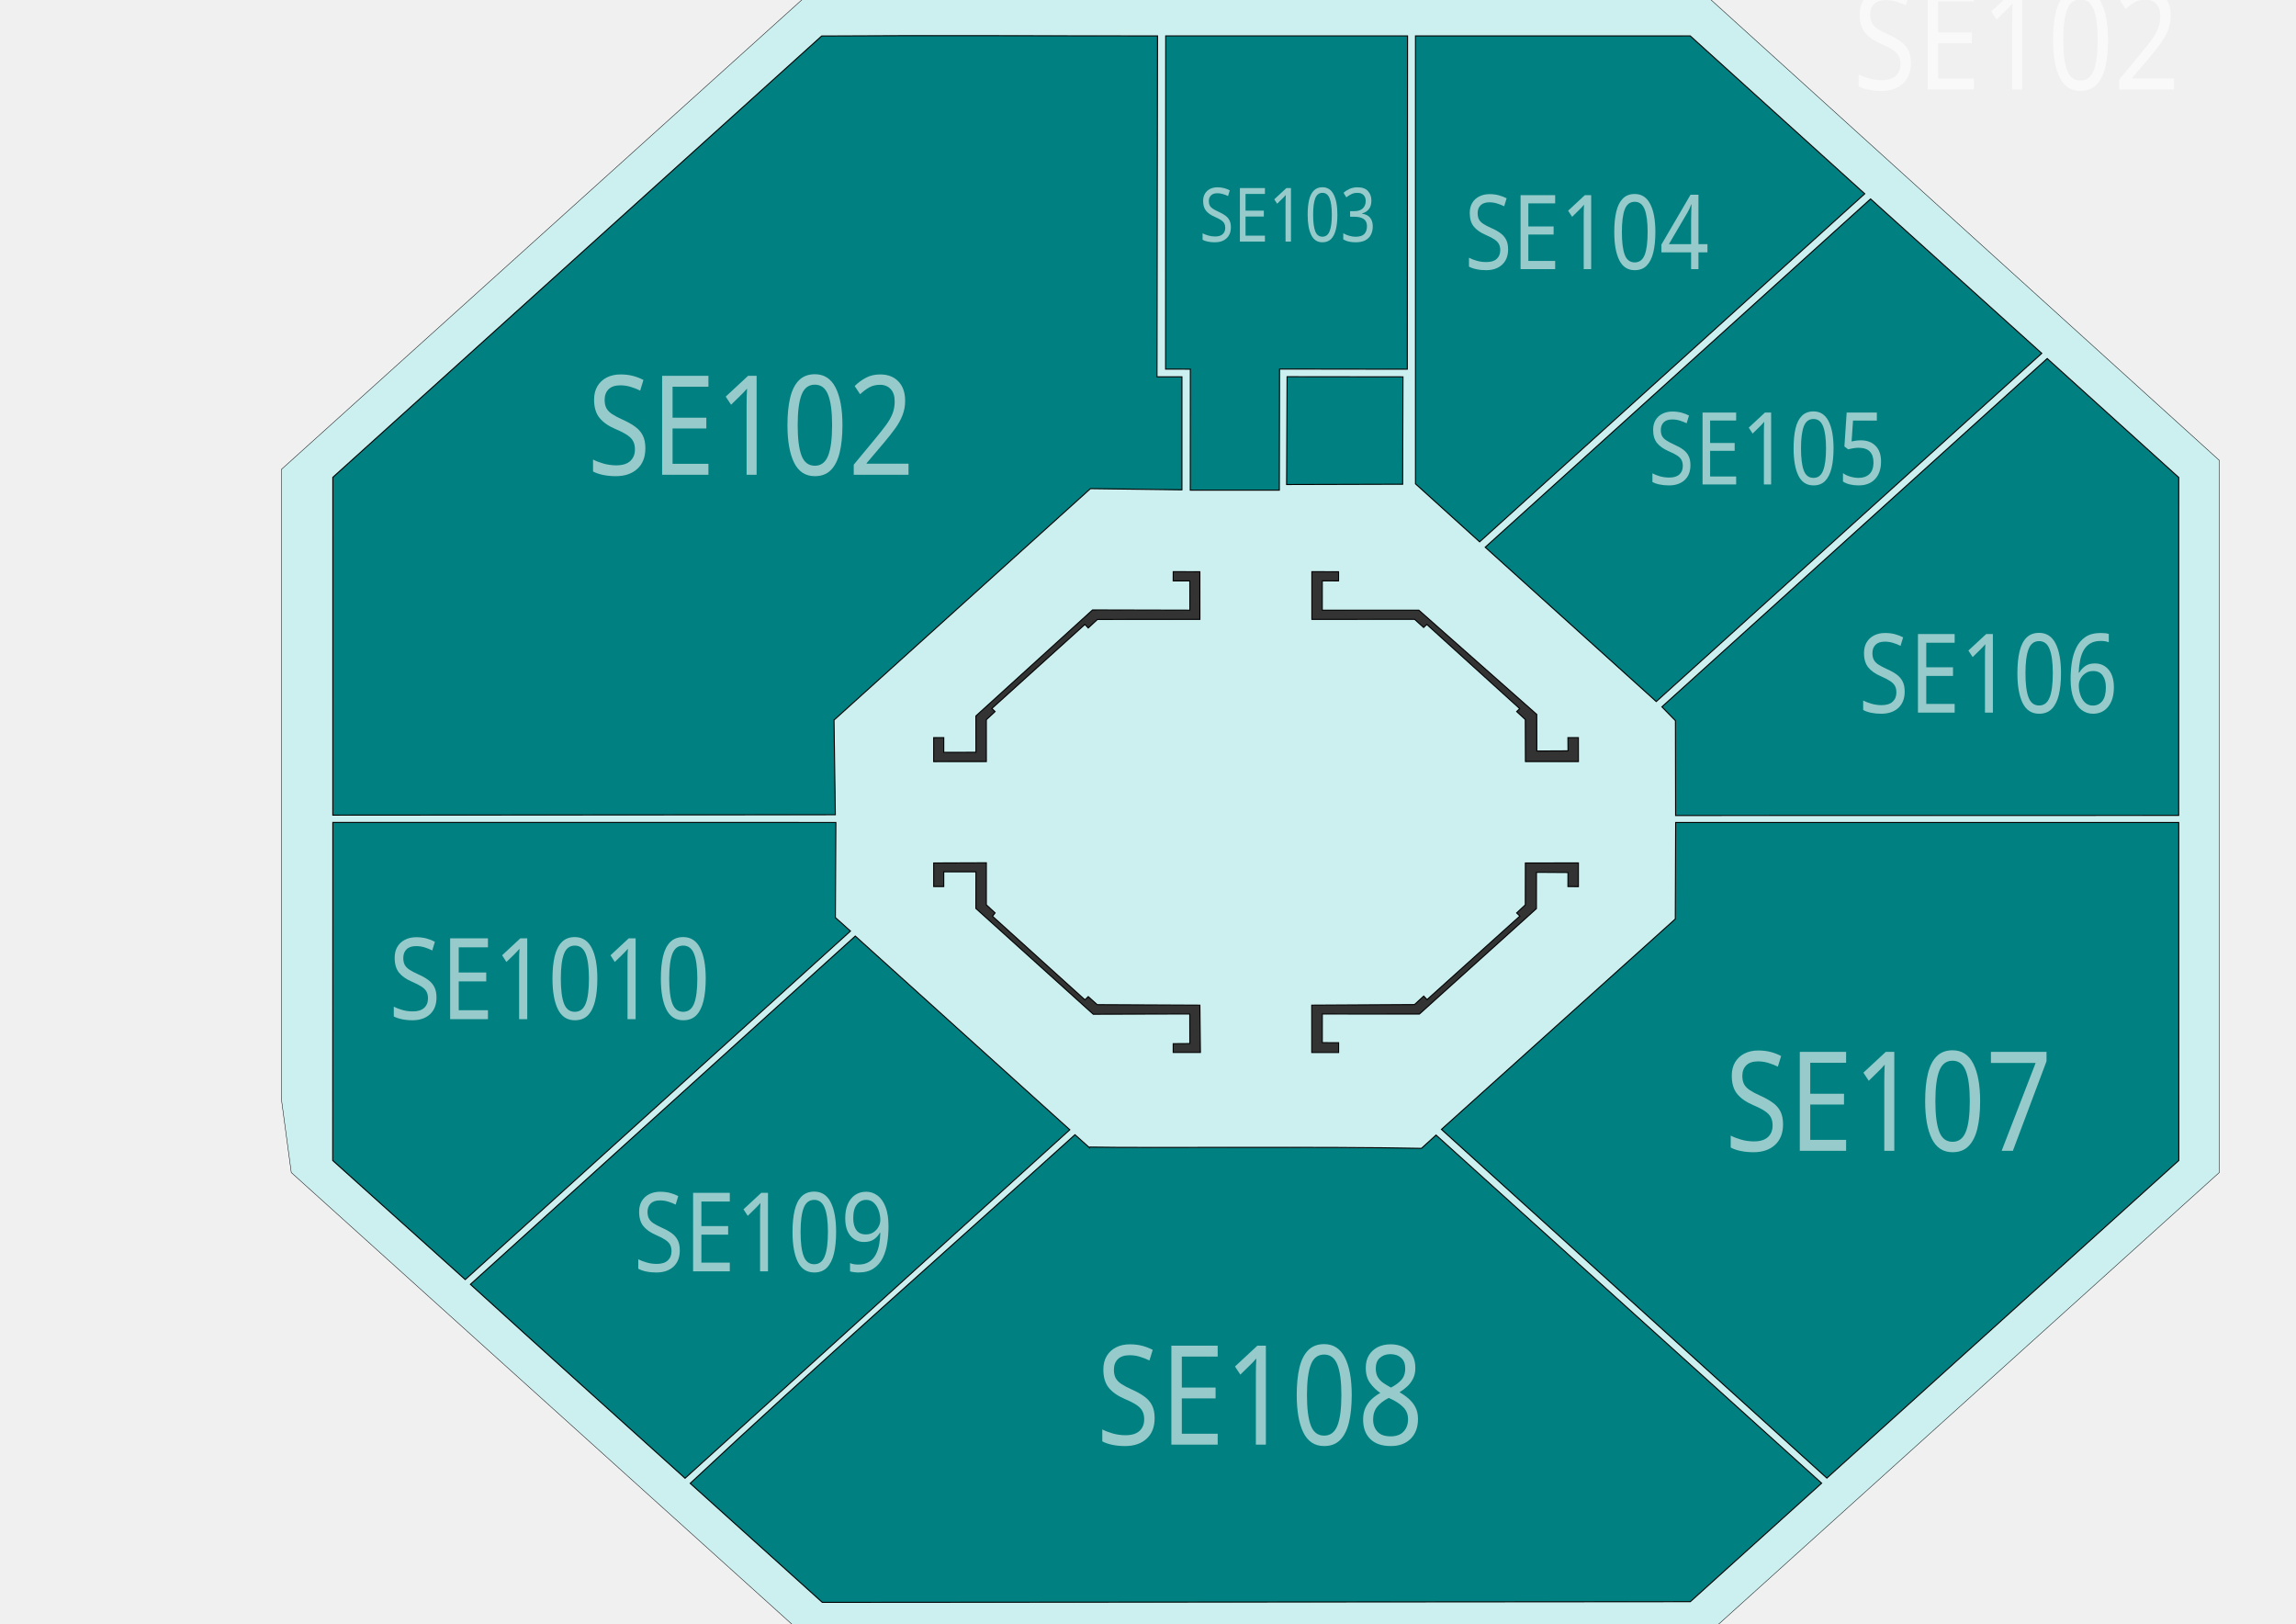
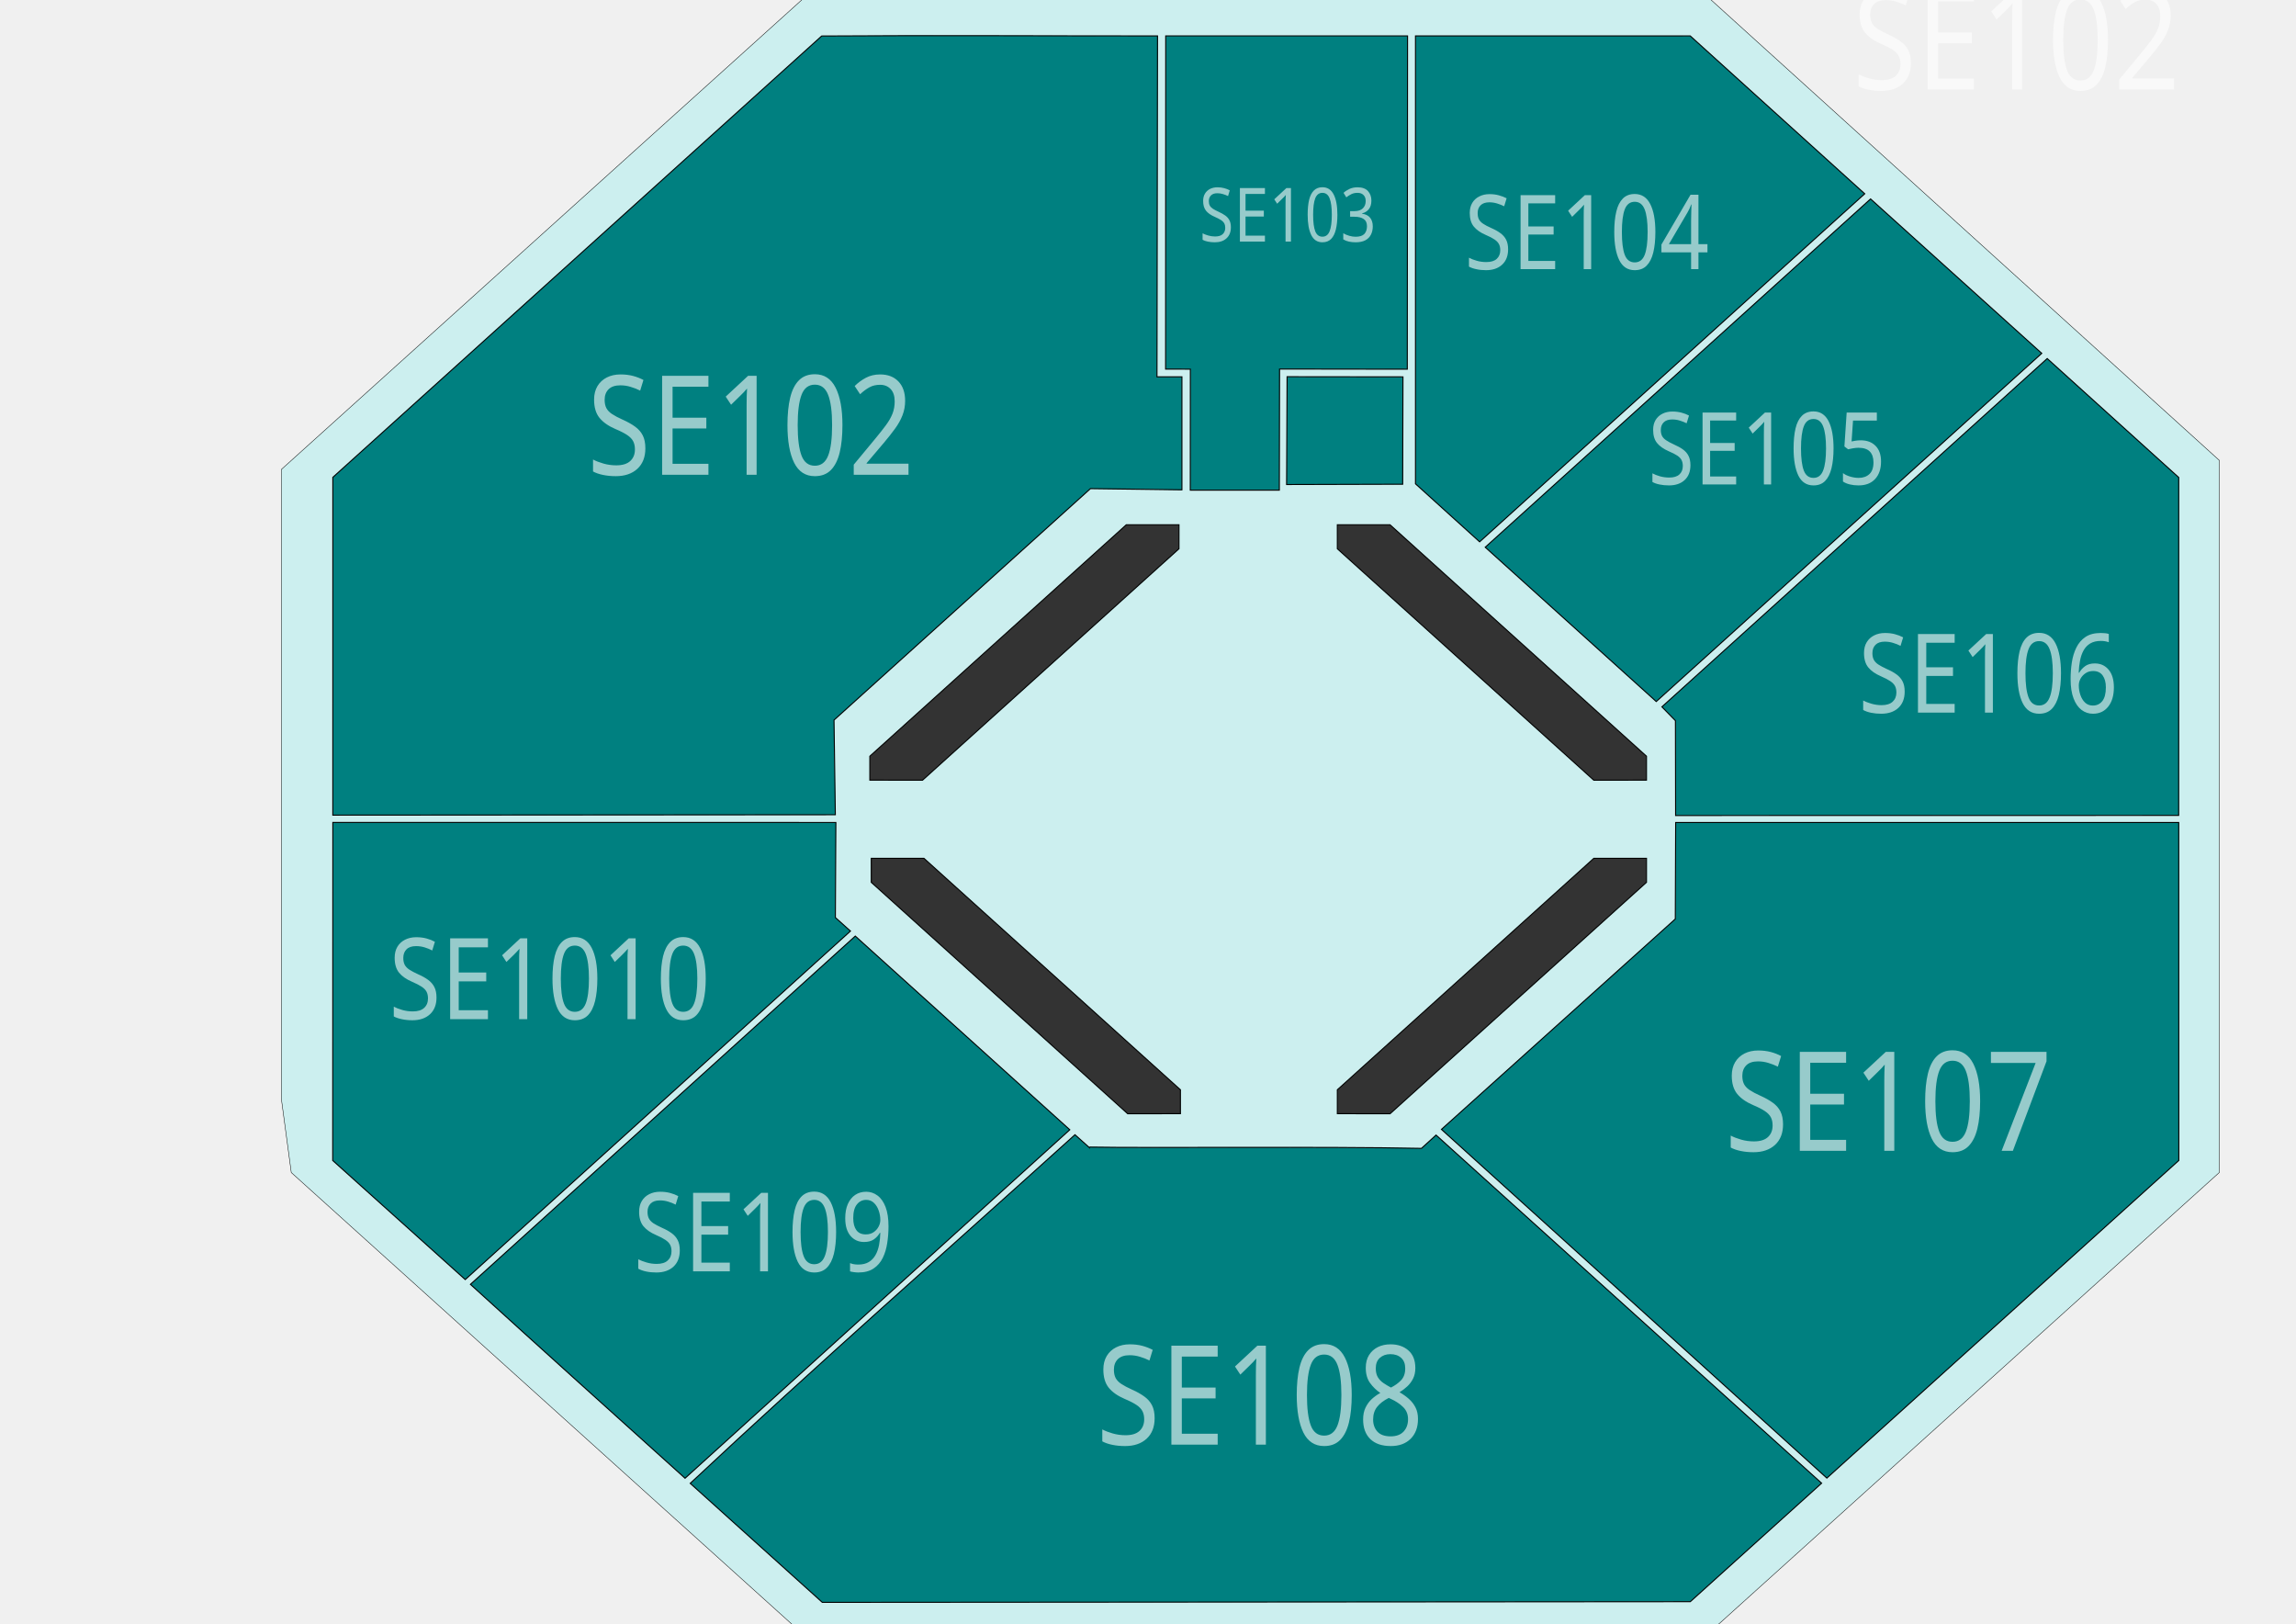
<svg xmlns="http://www.w3.org/2000/svg" width="594mm" height="420mm" viewBox="0 0 594 420" version="1.1" id="Map">
  <defs id="defs2">
    <clipPath id="clipPath3785" clipPathUnits="userSpaceOnUse">
      <path style="clip-rule:evenodd" id="path3783" d="M 0,248.16 H 7.2 V 588.32 H 0 Z" />
    </clipPath>
  </defs>
+   <defs id="defs5">
+     <filter id="shadow">
+       <feDropShadow dx="0.4" dy="0.4" stdDeviation="0.2" flood-color="black" flood-opacity="0.3" />
+     </filter>
+     <filter id="shadow2">
+       <feDropShadow dx="0.5" dy="0.5" stdDeviation="0.8" flood-color="black" flood-opacity="0.6" />
+     </filter>
+     <filter id="shadow3">
+       <feDropShadow dx="0.3" dy="0.3" stdDeviation="0.2" flood-color="black" flood-opacity="0.4" />
+     </filter>
+   </defs>
  <g id="Building">
-     <path style="display:inline;fill:#ccefef;fill-opacity:1;stroke:#000000;stroke-width:0.114px;stroke-linecap:butt;stroke-linejoin:miter;stroke-opacity:1" d="M 207.461,-0.057 H 442.633 L 574.163,119.082 l -0.004,184.206 -129.459,116.769 -6.32,2.354 -230.951,0.032 L 75.354,303.297 72.778,284.127 72.784,232.765 V 121.434 Z" id="path9376" />
-     <path style="display:inline;fill:#333333;stroke:#000000;stroke-width:0.267px;stroke-linecap:butt;stroke-linejoin:miter;stroke-opacity:1" d="m 241.558,190.797 -0.004,6.207 13.626,-0.01 -0.008,-10.825 2.264,-2.112 -0.834,-0.796 24.078,-21.741 0.861,0.912 2.383,-2.207 26.505,-0.016 -0.01,-12.324 -6.893,-0.007 -0.011,2.382 h 4.297 l 0.011,7.57 -25.171,-0.058 -30.183,27.43 0.019,9.387 -8.33,0.015 0.006,-3.797 z" id="INWALL1" />
-     <path style="display:inline;fill:#333333;stroke:#000000;stroke-width:0.267px;stroke-linecap:butt;stroke-linejoin:miter;stroke-opacity:1" d="m 408.349,229.344 0.003,-6.135 -13.718,0.015 -0.016,10.825 -2.241,2.101 0.831,0.8 -24.017,21.623 -0.857,-0.916 -2.391,2.195 -26.582,0.148 0.005,12.252 6.947,-0.006 0.004,-2.526 -4.228,-0.021 0.009,-7.408 25.109,0.018 30.28,-27.282 0.014,-9.387 8.153,0.053 -0.011,3.625 z" id="INWALL2" />
-     <path style="display:inline;fill:#333333;stroke:#000000;stroke-width:0.267px;stroke-linecap:butt;stroke-linejoin:miter;stroke-opacity:1" d="m 303.519,272.238 7.039,-0.004 -0.135,-12.235 -26.557,-0.122 -2.323,-2.086 -0.861,0.829 -23.914,-21.617 0.671,-0.861 -2.266,-2.106 0.005,-10.86 -13.619,0.048 v 6.094 l 2.601,0.012 -9.7e-4,-3.825 8.33,0.008 -0.021,9.47 30.366,27.365 24.969,-0.068 0.016,7.658 -4.298,0.029 z" id="INWALL3" />
-     <path style="display:inline;fill:#333333;stroke:#000000;stroke-width:0.267px;stroke-linecap:butt;stroke-linejoin:miter;stroke-opacity:1" d="m 346.304,147.886 -6.909,-0.009 -9e-5,12.336 26.584,-0.014 2.327,2.109 0.82,-0.788 24.034,21.78 -0.779,0.761 2.236,2.061 0.029,10.866 13.711,0.013 -0.011,-6.193 -2.705,-0.009 0.024,3.423 -8.071,0.04 -0.025,-9.47 -30.492,-26.952 -24.992,-0.003 0.004,-7.581 4.213,0.005 z" id="INWALL4" />
+     <path style="display:inline;fill:#ccefef;fill-opacity:1;stroke:#000000;stroke-width:0.114px;stroke-linecap:butt;stroke-linejoin:miter;stroke-opacity:1" d="M 207.461,-0.057 H 442.633 L 574.163,119.082 l -0.004,184.206 -129.459,116.769 -6.32,2.354 -230.951,0.032 L 75.354,303.297 72.778,284.127 72.784,232.765 V 121.434 Z" id="BuildingShape" />
+     <path style="opacity:1;vector-effect:none;fill:#333333;fill-opacity:1;stroke:#000000;stroke-width:0.267px;stroke-linecap:butt;stroke-linejoin:miter;stroke-miterlimit:4;stroke-dasharray:none;stroke-dashoffset:0;stroke-opacity:1" d="m 305.017,135.743 h -13.635 l -66.347,59.866 v 6.186 l 13.631,0.022 66.347,-59.866 z" id="path853" />
+     <path style="opacity:1;vector-effect:none;fill:#333333;fill-opacity:1;stroke:#000000;stroke-width:0.267px;stroke-linecap:butt;stroke-linejoin:miter;stroke-miterlimit:4;stroke-dasharray:none;stroke-dashoffset:0;stroke-opacity:1" d="m 345.981,135.743 h 13.635 l 66.347,59.866 10e-6,6.186 -13.631,0.022 -66.347,-59.866 z" id="path853-4" />
+     <path style="opacity:1;vector-effect:none;fill:#333333;fill-opacity:1;stroke:#000000;stroke-width:0.267px;stroke-linecap:butt;stroke-linejoin:miter;stroke-miterlimit:4;stroke-dasharray:none;stroke-dashoffset:0;stroke-opacity:1" d="m 425.967,222.023 h -13.635 l -66.347,59.866 -10e-6,6.186 13.631,0.022 66.347,-59.866 z" id="path853-4-7" />
+     <path style="opacity:1;vector-effect:none;fill:#333333;fill-opacity:1;stroke:#000000;stroke-width:0.267px;stroke-linecap:butt;stroke-linejoin:miter;stroke-miterlimit:4;stroke-dasharray:none;stroke-dashoffset:0;stroke-opacity:1" d="m 225.405,222.023 13.635,-1e-5 66.347,59.866 v 6.186 l -13.631,0.022 -66.347,-59.866 z" id="path853-4-7-4" />
  </g>
  <g id="Rooms" transform="translate(0,123)" style="display:inline">
    <path style="fill:#008080;stroke:#000000;stroke-width:0.267px;stroke-linecap:butt;stroke-linejoin:miter;stroke-opacity:1" d="m 301.584,-113.719 -0.028,86.193 6.401,0.013 -0.017,31.3 23.037,-3.3e-5 0.057,-31.333 33.045,0.045 0.069,-86.218 z" id="SE103" />
    <path style="fill:#008080;stroke:#000000;stroke-width:0.267px;stroke-linecap:butt;stroke-linejoin:miter;stroke-opacity:1" d="m 332.986,-25.557 -0.125,27.888 30.03,-0.082 0.073,-27.77 z" id="LIFT" />
    <path style="fill:#008080;stroke:#000000;stroke-width:0.267px;stroke-linecap:butt;stroke-linejoin:miter;stroke-opacity:1" d="m 366.204,2.149 16.59,15.005 99.631,-90.032 -45.152,-40.839 -71.07,0.005 z" id="SE104" />
    <path style="fill:#008080;stroke:#000000;stroke-width:0.267px;stroke-linecap:butt;stroke-linejoin:miter;stroke-opacity:1" d="m 483.937,-71.542 -99.695,90.096 44.246,39.912 99.735,-90.066 z" id="SE105" />
    <path style="fill:#008080;stroke:#000000;stroke-width:0.267px;stroke-linecap:butt;stroke-linejoin:miter;stroke-opacity:1" d="m 529.635,-30.258 -99.688,90.096 3.508,3.581 0.045,24.525 130.144,-0.021 0.012,-87.422 z" id="SE106" />
    <path style="fill:#008080;stroke:#000000;stroke-width:0.267px;stroke-linecap:butt;stroke-linejoin:miter;stroke-opacity:1" d="m 433.512,89.754 -0.091,24.957 -60.505,54.424 99.709,90.2 91.059,-82.167 -0.024,-87.414 z" id="SE107" />
    <path style="fill:#008080;stroke:#000000;stroke-width:0.267px;stroke-linecap:butt;stroke-linejoin:miter;stroke-opacity:1" d="m 371.521,170.604 99.753,90.054 -33.98,30.649 -224.555,0.173 -34.17,-30.784 c 32.536,-30.457 66.299,-60.155 99.539,-90.181 l 3.754,3.363 c 0.006,-0.154 0.037,-0.169 0.133,-0.168 15.143,0.273 61.362,-0.189 85.755,0.333 z" id="SE108" />
    <path style="fill:#008080;stroke:#000000;stroke-width:0.267px;stroke-linecap:butt;stroke-linejoin:miter;stroke-opacity:1" d="m 121.704,209.221 c 18.975,17.265 37.137,33.577 55.526,50.153 l 99.536,-90.144 -55.494,-50.095 z" id="SE109" />
    <path style="fill:#008080;stroke:#000000;stroke-width:0.267px;stroke-linecap:butt;stroke-linejoin:miter;stroke-opacity:1" d="m 120.364,207.984 99.659,-90.145 -3.903,-3.499 0.126,-24.593 -130.137,-0.009 -0.032,87.441 z" id="SE110" />
    <path style="fill:#008080;stroke:#000000;stroke-width:0.267px;stroke-linecap:butt;stroke-linejoin:miter;stroke-opacity:1" d="M 86.102,87.849 86.108,0.467 212.576,-113.686 c 28.963,-0.203 57.927,-0.015 86.89,-0.023 l -0.143,88.179 h 6.454 V 3.704 L 282.112,3.393 215.766,63.259 216.11,87.75 Z" id="SE102" />
    <text xml:space="preserve" style="font-style:normal;font-variant:normal;font-weight:300;font-stretch:normal;font-size:35.339px;line-height:1.25;font-family:Bahnschrift;-inkscape-font-specification:'Bahnschrift Light';letter-spacing:0px;word-spacing:0px;display:inline;fill:#ffffff;fill-opacity:0.591;stroke:none;stroke-width:0.883" x="222.144" y="-19.862" id="text7874-2-6-2-5">
      <tspan id="tspan7872-2-3-9" x="222.144" y="12.613" style="font-style:normal;font-variant:normal;font-weight:300;font-stretch:normal;font-family:Bahnschrift;-inkscape-font-specification:'Bahnschrift Light';fill:#ffffff;fill-opacity:0.591;stroke-width:0.883" />
    </text>
  </g>
  <g id="Labels" style="display:inline">
    <text xml:space="preserve" style="font-style:normal;font-variant:normal;font-weight:300;font-stretch:normal;font-size:32.818px;line-height:1.25;font-family:Bahnschrift;-inkscape-font-specification:'Bahnschrift Light';letter-spacing:0px;word-spacing:0px;display:inline;fill:#ffffff;fill-opacity:0.591;stroke:none;stroke-width:0.82" x="166.013" y="112.368" id="text7874-2-6-2" transform="scale(0.9149692,1.092933)">
      <tspan x="166.013" y="112.368" style="font-style:normal;font-variant:normal;font-weight:300;font-stretch:normal;font-family:Bahnschrift;-inkscape-font-specification:'Bahnschrift Light';fill:#ffffff;fill-opacity:0.591;stroke-width:0.82" id="tspan6351">SE102</tspan>
    </text>
    <text xml:space="preserve" style="font-style:normal;font-variant:normal;font-weight:300;font-stretch:normal;font-size:17.735px;line-height:1.25;font-family:Bahnschrift;-inkscape-font-specification:'Bahnschrift Light';letter-spacing:0px;word-spacing:0px;display:inline;fill:#ffffff;fill-opacity:0.591;stroke:none;stroke-width:0.443" x="339.127" y="57.174" id="text7874-2-6-2-7" transform="scale(0.9149692,1.092933)">
      <tspan x="339.127" y="57.174" style="font-style:normal;font-variant:normal;font-weight:300;font-stretch:normal;font-family:Bahnschrift;-inkscape-font-specification:'Bahnschrift Light';fill:#ffffff;fill-opacity:0.591;stroke-width:0.443" id="tspan6351-1">SE103</tspan>
    </text>
    <text xml:space="preserve" style="font-style:normal;font-variant:normal;font-weight:300;font-stretch:normal;font-size:24.522px;line-height:1.25;font-family:Bahnschrift;-inkscape-font-specification:'Bahnschrift Light';letter-spacing:0px;word-spacing:0px;display:inline;fill:#ffffff;fill-opacity:0.591;stroke:none;stroke-width:0.613" x="414.111" y="63.695" id="text7874-2-6-2-77" transform="scale(0.9149692,1.092933)">
      <tspan x="414.111" y="63.695" style="font-style:normal;font-variant:normal;font-weight:300;font-stretch:normal;font-family:Bahnschrift;-inkscape-font-specification:'Bahnschrift Light';fill:#ffffff;fill-opacity:0.591;stroke-width:0.613" id="tspan6414">SE104</tspan>
    </text>
    <text xml:space="preserve" style="font-style:normal;font-variant:normal;font-weight:300;font-stretch:normal;font-size:23.831px;line-height:1.25;font-family:Bahnschrift;-inkscape-font-specification:'Bahnschrift Light';letter-spacing:0px;word-spacing:0px;display:inline;fill:#ffffff;fill-opacity:0.591;stroke:none;stroke-width:0.596" x="466.007" y="114.647" id="text7874-2-6-2-1" transform="scale(0.9149692,1.092933)">
      <tspan x="466.007" y="114.647" style="font-style:normal;font-variant:normal;font-weight:300;font-stretch:normal;font-family:Bahnschrift;-inkscape-font-specification:'Bahnschrift Light';fill:#ffffff;fill-opacity:0.591;stroke-width:0.596" id="tspan6351-0">SE105</tspan>
    </text>
    <text xml:space="preserve" style="font-style:normal;font-variant:normal;font-weight:300;font-stretch:normal;font-size:32.818px;line-height:1.25;font-family:Bahnschrift;-inkscape-font-specification:'Bahnschrift Light';letter-spacing:0px;word-spacing:0px;display:inline;fill:#ffffff;fill-opacity:0.591;stroke:none;stroke-width:0.82" x="523.851" y="21.198" id="text7874-2-6-2-9" transform="scale(0.9149692,1.092933)">
      <tspan x="523.851" y="21.198" style="font-style:normal;font-variant:normal;font-weight:300;font-stretch:normal;font-family:Bahnschrift;-inkscape-font-specification:'Bahnschrift Light';fill:#ffffff;fill-opacity:0.591;stroke-width:0.82" id="tspan6351-7">SE102</tspan>
    </text>
    <text xml:space="preserve" style="font-style:normal;font-variant:normal;font-weight:300;font-stretch:normal;font-size:26.03px;line-height:1.25;font-family:Bahnschrift;-inkscape-font-specification:'Bahnschrift Light';letter-spacing:0px;word-spacing:0px;display:inline;fill:#ffffff;fill-opacity:0.591;stroke:none;stroke-width:0.651" x="525.492" y="168.657" id="text7874-2-6-2-96" transform="scale(0.9149692,1.092933)">
      <tspan x="525.492" y="168.657" style="font-style:normal;font-variant:normal;font-weight:300;font-stretch:normal;font-family:Bahnschrift;-inkscape-font-specification:'Bahnschrift Light';fill:#ffffff;fill-opacity:0.591;stroke-width:0.651" id="tspan6351-2">SE106</tspan>
    </text>
    <text xml:space="preserve" style="font-style:normal;font-variant:normal;font-weight:300;font-stretch:normal;font-size:32.818px;line-height:1.25;font-family:Bahnschrift;-inkscape-font-specification:'Bahnschrift Light';letter-spacing:0px;word-spacing:0px;display:inline;fill:#ffffff;fill-opacity:0.591;stroke:none;stroke-width:0.82" x="487.694" y="272.372" id="text7874-2-6-2-4" transform="scale(0.9149692,1.092933)">
      <tspan x="487.694" y="272.372" style="font-style:normal;font-variant:normal;font-weight:300;font-stretch:normal;font-family:Bahnschrift;-inkscape-font-specification:'Bahnschrift Light';fill:#ffffff;fill-opacity:0.591;stroke-width:0.82" id="tspan6351-04">SE107</tspan>
    </text>
    <text xml:space="preserve" style="font-style:normal;font-variant:normal;font-weight:300;font-stretch:normal;font-size:32.818px;line-height:1.25;font-family:Bahnschrift;-inkscape-font-specification:'Bahnschrift Light';letter-spacing:0px;word-spacing:0px;display:inline;fill:#ffffff;fill-opacity:0.591;stroke:none;stroke-width:0.82" x="310.006" y="341.914" id="text7874-2-6-2-53" transform="scale(0.9149692,1.092933)">
      <tspan x="310.006" y="341.914" style="font-style:normal;font-variant:normal;font-weight:300;font-stretch:normal;font-family:Bahnschrift;-inkscape-font-specification:'Bahnschrift Light';fill:#ffffff;fill-opacity:0.591;stroke-width:0.82" id="tspan6351-5">SE108</tspan>
    </text>
    <text xml:space="preserve" style="font-style:normal;font-variant:normal;font-weight:300;font-stretch:normal;font-size:26.03px;line-height:1.25;font-family:Bahnschrift;-inkscape-font-specification:'Bahnschrift Light';letter-spacing:0px;word-spacing:0px;display:inline;fill:#ffffff;fill-opacity:0.591;stroke:none;stroke-width:0.651" x="179.153" y="300.896" id="text7874-2-6-2-8" transform="scale(0.9149692,1.092933)">
      <tspan x="179.153" y="300.896" style="font-style:normal;font-variant:normal;font-weight:300;font-stretch:normal;font-family:Bahnschrift;-inkscape-font-specification:'Bahnschrift Light';fill:#ffffff;fill-opacity:0.591;stroke-width:0.651" id="tspan6351-4">SE109</tspan>
    </text>
    <text xml:space="preserve" style="font-style:normal;font-variant:normal;font-weight:300;font-stretch:normal;font-size:26.785px;line-height:1.25;font-family:Bahnschrift;-inkscape-font-specification:'Bahnschrift Light';letter-spacing:0px;word-spacing:0px;display:inline;fill:#ffffff;fill-opacity:0.591;stroke:none;stroke-width:0.67" x="109.984" y="241.205" id="text7874-2-6-2-58" transform="scale(0.9149692,1.092933)">
      <tspan x="109.984" y="241.205" style="font-style:normal;font-variant:normal;font-weight:300;font-stretch:normal;font-family:Bahnschrift;-inkscape-font-specification:'Bahnschrift Light';fill:#ffffff;fill-opacity:0.591;stroke-width:0.67" id="tspan6351-09">SE1010</tspan>
    </text>
  </g>
</svg>
